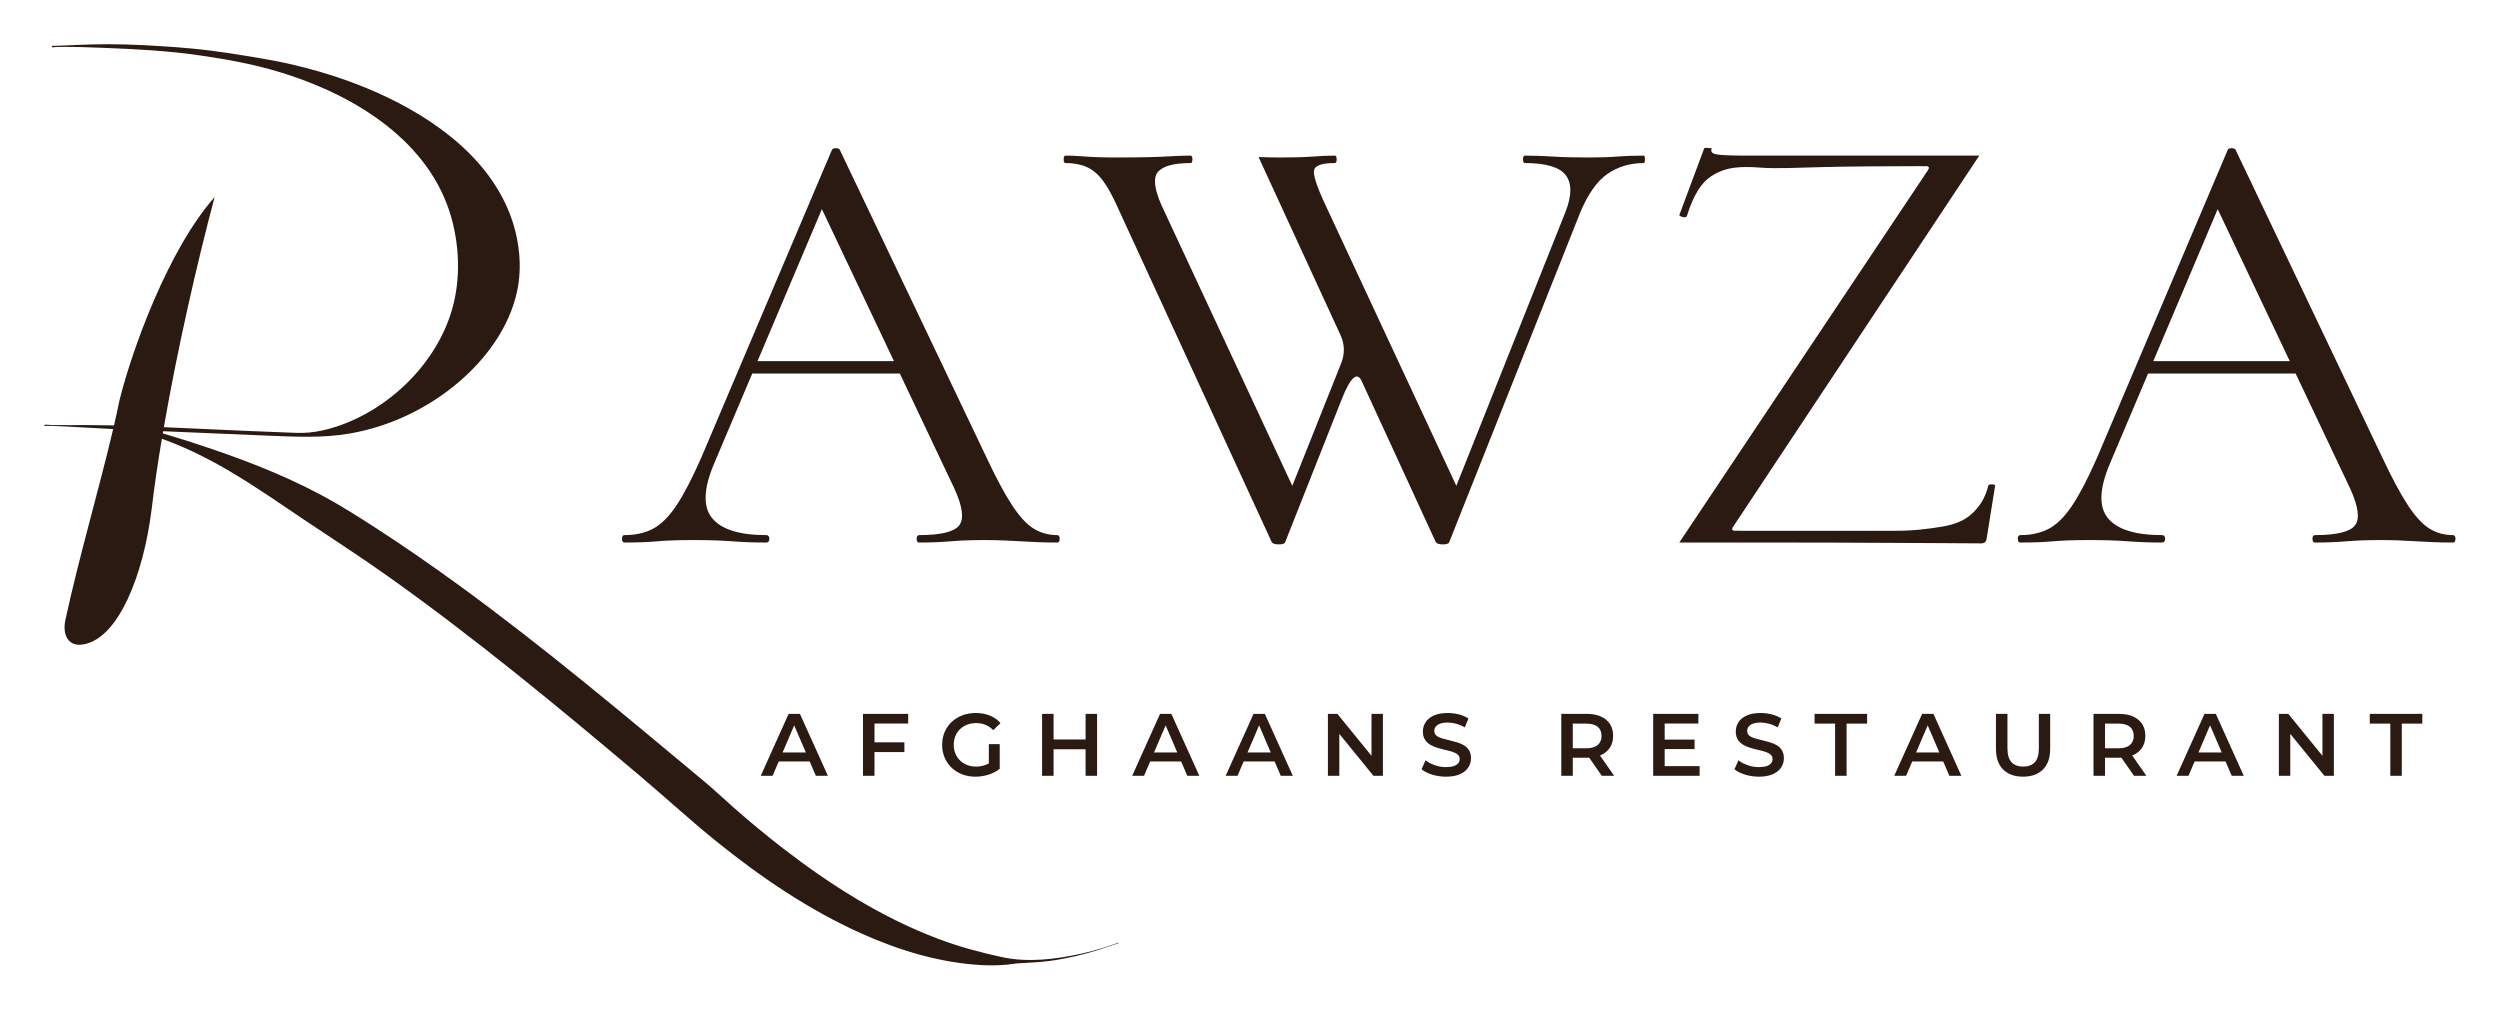
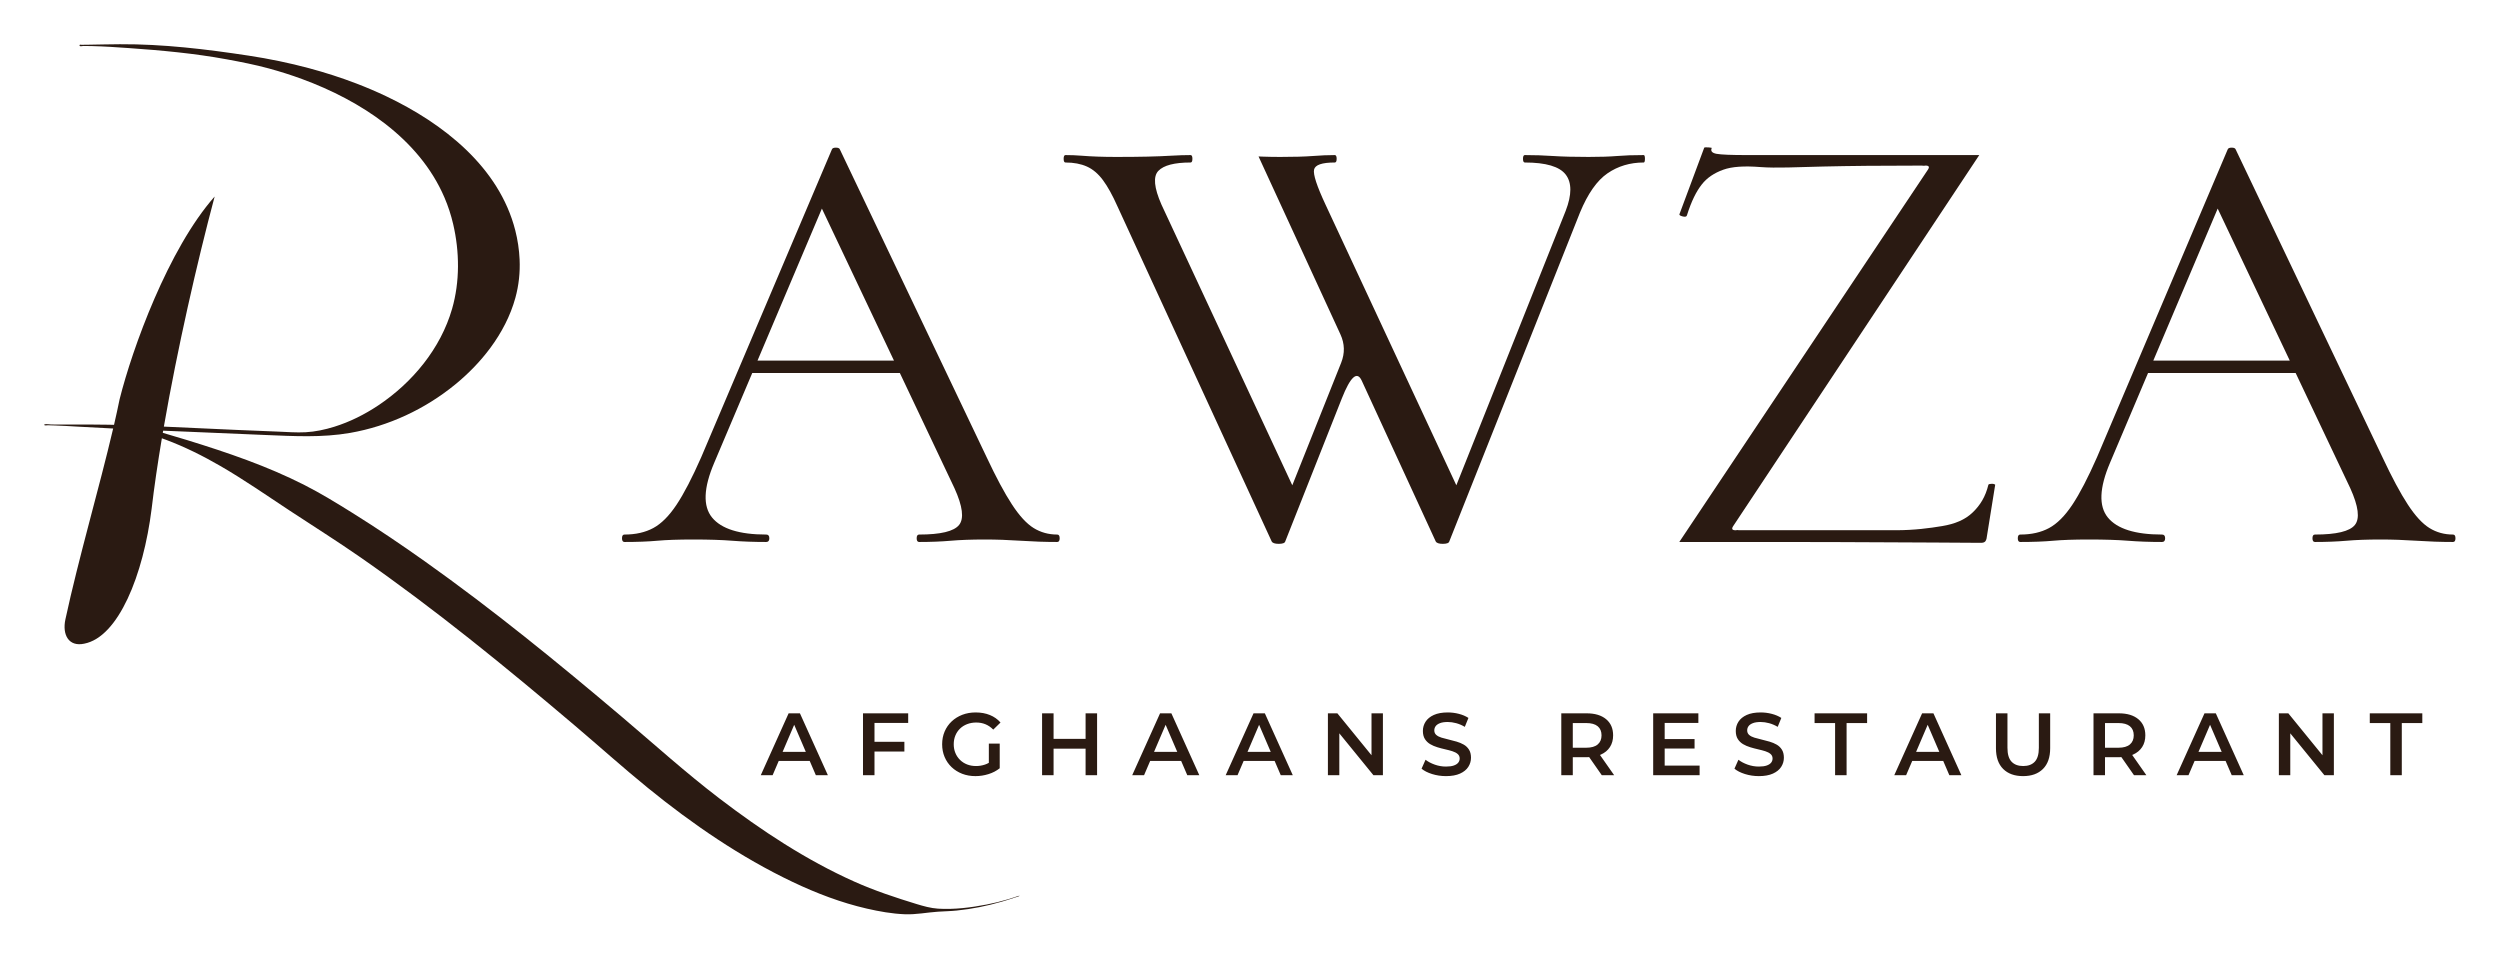
- <svg xmlns="http://www.w3.org/2000/svg" version="1.1" viewBox="0 0 4523 1827" width="1130.75px" height="456.75px">
+ <svg xmlns="http://www.w3.org/2000/svg" version="1.1" viewBox="0 0 4523 1735" width="1130.75px" height="433.75px">
  <g id="WORDMARK">
-     <path id="LETTER_R" fill="#2A1A12" fill-rule="nonzero" d="M100.82,85.02c-2.16,0.05 -4.63,1.3 -6.47,0.18c-0.6,-0.36 -0.63,-1.7 -0.06,-2.1c0.89,-0.62 2.16,-0.07 3.24,-0.11c4.31,-0.15 8.63,-0.31 12.94,-0.49c19.43,-0.78 38.86,-1.69 58.3,-2.19c39.99,-1.03 80.04,0.54 119.95,3.01c41.03,2.54 82.17,6.09 122.8,12.47c39.81,6.25 79.54,12.13 118.8,21.37c29.92,7.04 59.52,15.48 88.57,25.52c20.97,7.24 41.67,15.31 61.96,24.29c106.6,47.18 214.9,124.96 249.01,242.12c4.72,16.21 7.87,32.86 9.39,49.67c2.05,22.61 1.12,45.35 -3.57,67.59c-6.97,33.08 -21.4,64.27 -40.21,92.25c-17.74,26.37 -39.38,50.04 -63.4,70.82c-56.5,48.89 -126.56,82.49 -200.26,95.07c-49.89,8.51 -100.28,5.56 -150.57,3.55c-60.37,-2.42 -120.73,-5.12 -181.1,-7.65c-1.66,-0.07 -3.32,-0.14 -4.98,-0.21c-0.22,1.31 -0.45,2.62 -0.67,3.92c17.36,5.15 34.67,10.46 51.91,16.03c80.13,25.92 159.9,55.54 234.33,95.24c34.6,18.45 67.79,39.57 100.7,60.85c51.19,33.11 101.25,67.94 150.52,103.83c152.88,111.38 297.47,233.21 442.71,354.21c18.28,15.23 35.53,31.72 53.4,47.42c28.58,25.1 57.86,49.41 87.95,72.67c85.98,66.46 179.38,125.76 281.43,164.23c37.77,14.24 76.59,24.71 116.03,33.18c46.21,9.93 96.13,3.86 141.95,-6.21c15.58,-3.42 30.97,-7.65 46.15,-12.54c5.43,-1.75 10.82,-3.58 16.2,-5.48c1.07,-0.38 2.15,-0.76 3.22,-1.15c1.09,-0.39 4.43,-1.11 3.44,-0.51c-2.66,1.64 -6.71,2.44 -9.66,3.49c-8.6,3.05 -17.25,5.98 -25.95,8.73c-29.45,9.3 -59.57,16.41 -90.2,20.46c-18.26,2.41 -36.47,3.19 -54.84,4.17c-6.95,0.37 -13.85,1.81 -20.78,2.45c-15.15,1.39 -30.36,1.75 -45.56,0.97c-76.26,-3.92 -150.69,-26.5 -219.99,-57.72c-94.67,-42.65 -181.46,-101.67 -262.03,-166.75c-47.03,-37.99 -91.56,-79.03 -137.76,-118.04c-149.03,-125.85 -299.71,-250.39 -458.94,-363.24c-47.9,-33.95 -97.2,-65.66 -145.95,-98.33c-45.08,-30.21 -89.55,-61.41 -136.32,-88.99c-36.13,-21.31 -73.65,-40.42 -112.93,-55.26c-3.55,-1.34 -7.12,-2.64 -10.7,-3.9c-7.51,44.76 -13.83,87.84 -18.51,127.63c-15,120 -60,232 -122,244c-28,6 -40,-16 -34,-44c23.98,-111.32 61.15,-237.31 86.41,-345.31c-21,-1 -41.99,-2.09 -62.99,-3.35c-14,-0.84 -28.01,-1.61 -42.03,-2.12c-4.31,-0.16 -8.63,-0.29 -12.94,-0.39c-2.16,-0.05 -4.51,0.76 -6.47,-0.13c-0.42,-0.19 -0.4,-1.22 0.03,-1.4c2.99,-1.24 9.65,0.13 12.95,0.16c9.71,0.09 19.43,0.11 29.14,0.1c26.99,-0.01 53.98,-0.2 80.97,0.49c0.96,0.02 1.91,0.05 2.87,0.08c3.65,-15.82 7.03,-31.23 10.07,-46.14c23,-92 88,-272 172,-367c-32.1,120.36 -67.39,275.31 -91.89,416.33c49.85,2.11 99.7,4.62 149.53,6.7c22.63,0.94 45.27,1.86 67.9,2.72c14.97,0.56 30.03,1.66 44.98,0.29c16.92,-1.55 33.63,-5.44 49.76,-10.73c96.09,-31.56 181.25,-114.41 209.36,-212.34c15.48,-53.93 13.55,-114.04 -1.94,-167.75c-38.94,-134.97 -170.75,-216.61 -297.24,-257.29c-21.38,-6.88 -43.07,-12.76 -64.97,-17.73c-29.26,-6.64 -59.15,-11.56 -88.82,-15.99c-59.75,-8.92 -119.81,-11.95 -180.1,-14.27c-22.62,-0.87 -45.25,-1.7 -67.9,-1.66c-5.39,0.01 -10.79,0.07 -16.18,0.2z" />
-     <path id="LETTER_A_1" fill="#2A1A12" fill-rule="nonzero" d="M1627.99,675.8h-267l-68.79,162.4c-19.41,45.55 -20.72,78.59 -3.92,99.12c16.8,20.53 49.47,30.8 98,30.8c3.73,0 5.6,2.24 5.6,6.72c0,4.48 -1.87,6.72 -5.6,6.72c-22.4,0 -42.93,-0.75 -61.6,-2.24c-18.67,-1.49 -42.19,-2.24 -70.56,-2.24c-26.88,0 -48.53,0.75 -64.96,2.24c-16.43,1.49 -36.21,2.24 -59.36,2.24c-2.99,0 -4.48,-2.24 -4.48,-6.72c0,-4.48 1.49,-6.72 4.48,-6.72c20.16,0 37.52,-3.92 52.08,-11.76c14.56,-7.84 28.56,-21.84 42,-42c13.44,-20.16 28.37,-48.91 44.8,-86.24l236.32,-556.64c0.75,-2.24 3.17,-3.36 7.28,-3.36c4.11,0 6.53,1.12 7.28,3.36l265.44,556.64c17.17,36.59 32.48,65.15 45.92,85.68c13.44,20.53 26.51,34.72 39.2,42.56c12.69,7.84 26.88,11.76 42.56,11.76c2.99,0 4.48,2.24 4.48,6.72c0,4.48 -1.49,6.72 -4.48,6.72c-21.65,0 -43.68,-0.75 -66.08,-2.24c-22.4,-1.49 -44.05,-2.24 -64.96,-2.24c-23.89,0 -44.43,0.75 -61.6,2.24c-17.17,1.49 -36.21,2.24 -57.12,2.24c-2.99,0 -4.48,-2.24 -4.48,-6.72c0,-4.48 1.49,-6.72 4.48,-6.72c38.83,0 62.91,-5.79 72.24,-17.36c9.33,-11.57 6.53,-33.79 -8.4,-66.64zM1370.48,653.4h246.89l-130.4,-275.02z" />
-     <path id="LETTER_W" fill="#2A1A12" fill-rule="nonzero" d="M2427.58,721.99l-102.27,258.45c-0.75,2.99 -4.67,4.48 -11.76,4.48c-7.09,0 -11.39,-1.49 -12.88,-4.48l-278.88,-605.92c-8.96,-20.16 -17.73,-36.03 -26.32,-47.6c-8.59,-11.57 -18.29,-19.79 -29.12,-24.64c-10.83,-4.85 -23.71,-7.28 -38.64,-7.28c-2.24,0 -3.36,-2.24 -3.36,-6.72c0,-4.48 1.12,-6.72 3.36,-6.72c9.71,0 19.23,0.37 28.56,1.12c9.33,0.75 19.23,1.31 29.68,1.68c10.45,0.37 21.65,0.56 33.6,0.56c21.65,0 40.51,-0.19 56.56,-0.56c16.05,-0.37 30.43,-0.93 43.12,-1.68c12.69,-0.75 24.27,-1.12 34.72,-1.12c2.24,0 3.36,2.24 3.36,6.72c0,4.48 -1.12,6.72 -3.36,6.72c-29.12,0 -48.53,5.04 -58.24,15.12c-9.71,10.08 -7.84,30.43 5.6,61.04l236.71,507.84l88.4,-221.67c6.91,-17.34 6.47,-34.49 -1.34,-51.44l-106.49,-231.36c-1.14,-2.55 -2.29,-5.04 -3.43,-7.46l-38.21,-83.02c2.47,0.12 4.96,0.22 7.48,0.31c10.08,0.37 20.72,0.56 31.92,0.56c24.64,0 44.24,-0.56 58.8,-1.68c14.56,-1.12 27.81,-1.68 39.76,-1.68c2.24,0 3.36,2.24 3.36,6.72c0,4.48 -1.12,6.72 -3.36,6.72c-23.15,0 -35.65,4.29 -37.52,12.88c-1.87,8.59 5.04,29.68 20.72,63.28l236.69,507.81l197.87,-496.61c11.2,-29.12 11.2,-50.96 0,-65.52c-11.2,-14.56 -35.84,-21.84 -73.92,-21.84c-2.24,0 -3.36,-2.24 -3.36,-6.72c0,-4.48 1.12,-6.72 3.36,-6.72c17.17,0 34.16,0.56 50.96,1.68c16.8,1.12 38.27,1.68 64.4,1.68c20.91,0 38.08,-0.56 51.52,-1.68c13.44,-1.12 29.49,-1.68 48.16,-1.68c1.49,0 2.24,2.24 2.24,6.72c0,4.48 -0.75,6.72 -2.24,6.72c-24.64,0 -46.48,6.53 -65.52,19.6c-19.04,13.07 -35.65,36.77 -49.84,71.12l-236.32,594.72c-0.75,2.99 -4.67,4.48 -11.76,4.48c-7.09,0 -11.39,-1.49 -12.88,-4.48l-133.8,-290.71c-8.36,-18.17 -20.39,-7.42 -36.09,32.26z" />
-     <path id="LETTER_Z" fill="#2A1A12" fill-rule="nonzero" d="M3481.6,301.04c-1.5,-0.3 -3.6,-0.44 -6.29,-0.44c-70.93,0 -129.92,0.56 -176.96,1.68c-47.04,1.12 -84.93,3.19 -113.68,0.95c-28.75,-2.24 -51.15,-0.95 -67.2,4.91c-16.05,5.86 -28.93,14.24 -38.64,26.6c-9.71,12.36 -18.67,29.85 -26.88,56c-0.75,2.38 -3.36,2.99 -7.84,1.79c-3.84,-1.03 -5.76,-2.19 -5.76,-3.49c0,-0.22 0.05,-0.44 0.16,-0.66l44.8,-120.25c0.75,-0.6 3.36,-0.75 7.84,-0.45c4.48,0.3 6.35,0.75 5.6,1.34c-2.24,5.38 0.75,8.81 8.96,10.3c8.21,1.49 26.51,2.24 54.88,2.24c44.8,0 99.68,0 164.64,0c47.63,0 104.09,0 169.38,0h86.28l-445.21,671.26c-3.32,5 -1.97,7.5 4.03,7.5h2l0.32,-0.48c1.5,0.29 3.58,0.44 6.25,0.44c61.23,0 116.11,0 164.64,0c48.53,0 87.73,0 117.6,0c32.85,0 60.67,-3.74 83.44,-7.54c22.77,-3.8 41.07,-11.29 54.88,-24.49c13.81,-13.2 23.33,-28.62 28.56,-50.32c0.75,-1.08 2.99,-1.68 6.72,-1.68c3.73,0 5.6,1.68 5.6,1.68l-15.68,97.54c0,0 -0.75,3.17 -2.24,4.95c-1.49,1.78 -4.11,2.67 -7.84,2.67c-55.25,-0.51 -113.68,-0.59 -175.28,-0.96c-61.6,-0.37 -123.2,-0.56 -184.8,-0.56c-32.88,0 -64.97,0 -96.26,0h-89.26v-0.29l449.58,-673.23c3.33,-4.99 2,-7.48 -4,-7.48h-2.01z" />
-     <path id="LETTER_A_2" fill="#2A1A12" fill-rule="nonzero" d="M4153.27,675.8h-267l-68.79,162.4c-19.41,45.55 -20.72,78.59 -3.92,99.12c16.8,20.53 49.47,30.8 98,30.8c3.73,0 5.6,2.24 5.6,6.72c0,4.48 -1.87,6.72 -5.6,6.72c-22.4,0 -42.93,-0.75 -61.6,-2.24c-18.67,-1.49 -42.19,-2.24 -70.56,-2.24c-26.88,0 -48.53,0.75 -64.96,2.24c-16.43,1.49 -36.21,2.24 -59.36,2.24c-2.99,0 -4.48,-2.24 -4.48,-6.72c0,-4.48 1.49,-6.72 4.48,-6.72c20.16,0 37.52,-3.92 52.08,-11.76c14.56,-7.84 28.56,-21.84 42,-42c13.44,-20.16 28.37,-48.91 44.8,-86.24l236.32,-556.64c0.75,-2.24 3.17,-3.36 7.28,-3.36c4.11,0 6.53,1.12 7.28,3.36l265.44,556.64c17.17,36.59 32.48,65.15 45.92,85.68c13.44,20.53 26.51,34.72 39.2,42.56c12.69,7.84 26.88,11.76 42.56,11.76c2.99,0 4.48,2.24 4.48,6.72c0,4.48 -1.49,6.72 -4.48,6.72c-21.65,0 -43.68,-0.75 -66.08,-2.24c-22.4,-1.49 -44.05,-2.24 -64.96,-2.24c-23.89,0 -44.43,0.75 -61.6,2.24c-17.17,1.49 -36.21,2.24 -57.12,2.24c-2.99,0 -4.48,-2.24 -4.48,-6.72c0,-4.48 1.49,-6.72 4.48,-6.72c38.83,0 62.91,-5.79 72.24,-17.36c9.33,-11.57 6.53,-33.79 -8.4,-66.64zM3895.76,653.4h246.89l-130.4,-275.02z" />
+     <path id="LETTER_R" fill="#2A1A12" fill-rule="nonzero" d="M150.63,83.16c-2.1,0 -4.55,1.17 -6.3,0.02c-0.58,-0.39 -0.58,-1.71 0,-2.1c0.87,-0.59 2.1,-0.02 3.15,-0.03c4.21,-0.04 8.41,-0.1 12.62,-0.16c18.95,-0.29 37.89,-0.78 56.84,-0.88c78.2,-0.42 155.82,8.92 232.98,20.66c36.78,5.6 73.29,13.09 109.23,22.74c29.02,7.79 57.67,16.97 85.72,27.72c18.25,6.99 36.24,14.65 53.88,23.05c102.49,48.75 204.21,127.56 233.49,242.6c4.38,17.2 7,34.86 7.82,52.59c1.08,23.5 -1.42,46.89 -7.67,69.58c-9,32.67 -25.04,63.11 -45.12,90.3c-18.27,24.73 -39.94,46.91 -63.73,66.36c-54.54,44.61 -120.62,75.44 -190.08,87.59c-50.7,8.87 -101.94,5.85 -153.07,3.8c-60.92,-2.44 -121.82,-5.17 -182.74,-7.72c-0.82,-0.03 -1.64,-0.07 -2.47,-0.1c-0.22,1.3 -0.45,2.6 -0.67,3.89c14.78,4.31 29.53,8.68 44.24,13.22c72.28,22.31 144.65,46.88 212.19,81.28c29.56,15.05 57.92,32.44 86.04,49.98c44.73,27.91 88.46,57.38 131.45,87.89c123.32,87.52 240.65,183.23 356,280.91c58.74,49.74 115.82,101.38 177.03,148.11c76.01,58.03 156.78,111.45 244.29,150.58c36.53,16.34 74.25,28.84 112.47,40.53c12.34,3.77 25.86,7.55 38.79,8.38c29.05,1.86 59.68,-1.98 88.15,-7.5c13.04,-2.52 25.95,-5.7 38.67,-9.51c4.9,-1.47 9.76,-3.03 14.6,-4.69c0.97,-0.33 1.93,-0.67 2.9,-1.01c0.98,-0.35 3.99,-0.92 3.11,-0.36c-2.32,1.47 -6.09,2.16 -8.69,3.05c-7.75,2.65 -15.56,5.12 -23.42,7.4c-26.6,7.72 -53.86,13.23 -81.43,16.03c-11.29,1.15 -22.57,1.31 -33.88,2.07c-20.18,1.35 -39.65,5.45 -60.04,4.64c-23.15,-0.92 -46.41,-5.09 -68.95,-10.28c-46.26,-10.65 -90.9,-27.69 -133.72,-48.04c-93.92,-44.63 -181.73,-104.79 -262.26,-170.33c-45.21,-36.8 -88.65,-75.88 -133.11,-113.59c-124.7,-105.75 -251.62,-209.41 -385.88,-302.87c-42.32,-29.46 -85.94,-56.79 -128.97,-85.17c-41.46,-27.35 -82.27,-55.77 -125.28,-80.67c-31.7,-18.35 -64.57,-34.74 -98.89,-47.6c-2.35,-0.88 -4.71,-1.74 -7.08,-2.58c-7.5,44.75 -13.83,87.82 -18.51,127.6c-15,120 -60,232 -122,244c-28,6 -40,-16 -34,-44c23.97,-111.31 61.14,-237.28 86.4,-345.27c-21.52,-1.01 -43.04,-2.13 -64.56,-3.43c-13.64,-0.83 -27.29,-1.59 -40.94,-2.09c-4.2,-0.15 -8.4,-0.28 -12.61,-0.38c-2.1,-0.05 -4.4,0.76 -6.3,-0.13c-0.42,-0.2 -0.4,-1.22 0.03,-1.4c2.87,-1.22 9.44,0.13 12.61,0.15c8.41,0.07 16.82,0.09 25.24,0.09c26.3,-0.02 52.59,-0.27 78.89,0.33c3.07,0.07 6.13,0.14 9.2,0.22c3.65,-15.8 7.03,-31.2 10.06,-46.09c23,-92 88,-272 172,-367c-32.09,120.35 -67.38,275.28 -91.89,416.29c44.61,1.93 89.22,4.2 133.81,6.08c24.15,1.02 48.3,2.02 72.46,2.95c16.66,0.64 33.53,2.07 50.19,1.15c17.57,-0.96 35,-4.69 51.77,-9.91c28.28,-8.81 55.06,-22.25 79.67,-38.66c61.72,-41.16 112.87,-102.81 133.58,-174.79c14.18,-49.3 13.55,-103.42 1.93,-153.18c-3.84,-16.47 -9.1,-32.61 -15.77,-48.16c-45.97,-107.1 -152.08,-175.51 -257.76,-214.37c-19.52,-7.18 -39.37,-13.47 -59.43,-18.95c-25.28,-6.91 -50.8,-11.88 -76.55,-16.62c-58.97,-10.87 -118.12,-16.24 -177.87,-20.43c-22,-1.54 -44.02,-3.04 -66.07,-3.57c-5.25,-0.13 -10.51,-0.2 -15.76,-0.22z" />
+     <path id="LETTER_A_1" fill="#2A1A12" fill-rule="nonzero" d="M1627.99,674.79h-267l-68.79,162.4c-19.41,45.55 -20.72,78.59 -3.92,99.12c16.8,20.53 49.47,30.8 98,30.8c3.73,0 5.6,2.24 5.6,6.72c0,4.48 -1.87,6.72 -5.6,6.72c-22.4,0 -42.93,-0.75 -61.6,-2.24c-18.67,-1.49 -42.19,-2.24 -70.56,-2.24c-26.88,0 -48.53,0.75 -64.96,2.24c-16.43,1.49 -36.21,2.24 -59.36,2.24c-2.99,0 -4.48,-2.24 -4.48,-6.72c0,-4.48 1.49,-6.72 4.48,-6.72c20.16,0 37.52,-3.92 52.08,-11.76c14.56,-7.84 28.56,-21.84 42,-42c13.44,-20.16 28.37,-48.91 44.8,-86.24l236.32,-556.64c0.75,-2.24 3.17,-3.36 7.28,-3.36c4.11,0 6.53,1.12 7.28,3.36l265.44,556.64c17.17,36.59 32.48,65.15 45.92,85.68c13.44,20.53 26.51,34.72 39.2,42.56c12.69,7.84 26.88,11.76 42.56,11.76c2.99,0 4.48,2.24 4.48,6.72c0,4.48 -1.49,6.72 -4.48,6.72c-21.65,0 -43.68,-0.75 -66.08,-2.24c-22.4,-1.49 -44.05,-2.24 -64.96,-2.24c-23.89,0 -44.43,0.75 -61.6,2.24c-17.17,1.49 -36.21,2.24 -57.12,2.24c-2.99,0 -4.48,-2.24 -4.48,-6.72c0,-4.48 1.49,-6.72 4.48,-6.72c38.83,0 62.91,-5.79 72.24,-17.36c9.33,-11.57 6.53,-33.79 -8.4,-66.64zM1370.48,652.39h246.89l-130.4,-275.02z" />
+     <path id="LETTER_W" fill="#2A1A12" fill-rule="nonzero" d="M2427.58,720.99l-102.27,258.45c-0.75,2.99 -4.67,4.48 -11.76,4.48c-7.09,0 -11.39,-1.49 -12.88,-4.48l-278.88,-605.92c-8.96,-20.16 -17.73,-36.03 -26.32,-47.6c-8.59,-11.57 -18.29,-19.79 -29.12,-24.64c-10.83,-4.85 -23.71,-7.28 -38.64,-7.28c-2.24,0 -3.36,-2.24 -3.36,-6.72c0,-4.48 1.12,-6.72 3.36,-6.72c9.71,0 19.23,0.37 28.56,1.12c9.33,0.75 19.23,1.31 29.68,1.68c10.45,0.37 21.65,0.56 33.6,0.56c21.65,0 40.51,-0.19 56.56,-0.56c16.05,-0.37 30.43,-0.93 43.12,-1.68c12.69,-0.75 24.27,-1.12 34.72,-1.12c2.24,0 3.36,2.24 3.36,6.72c0,4.48 -1.12,6.72 -3.36,6.72c-29.12,0 -48.53,5.04 -58.24,15.12c-9.71,10.08 -7.84,30.43 5.6,61.04l236.71,507.84l88.4,-221.67c6.91,-17.34 6.47,-34.49 -1.34,-51.44l-106.49,-231.36c-1.14,-2.55 -2.29,-5.04 -3.43,-7.46l-38.21,-83.02c2.47,0.12 4.96,0.22 7.48,0.31c10.08,0.37 20.72,0.56 31.92,0.56c24.64,0 44.24,-0.56 58.8,-1.68c14.56,-1.12 27.81,-1.68 39.76,-1.68c2.24,0 3.36,2.24 3.36,6.72c0,4.48 -1.12,6.72 -3.36,6.72c-23.15,0 -35.65,4.29 -37.52,12.88c-1.87,8.59 5.04,29.68 20.72,63.28l236.69,507.81l197.87,-496.61c11.2,-29.12 11.2,-50.96 0,-65.52c-11.2,-14.56 -35.84,-21.84 -73.92,-21.84c-2.24,0 -3.36,-2.24 -3.36,-6.72c0,-4.48 1.12,-6.72 3.36,-6.72c17.17,0 34.16,0.56 50.96,1.68c16.8,1.12 38.27,1.68 64.4,1.68c20.91,0 38.08,-0.56 51.52,-1.68c13.44,-1.12 29.49,-1.68 48.16,-1.68c1.49,0 2.24,2.24 2.24,6.72c0,4.48 -0.75,6.72 -2.24,6.72c-24.64,0 -46.48,6.53 -65.52,19.6c-19.04,13.07 -35.65,36.77 -49.84,71.12l-236.32,594.72c-0.75,2.99 -4.67,4.48 -11.76,4.48c-7.09,0 -11.39,-1.49 -12.88,-4.48l-133.8,-290.71c-8.36,-18.17 -20.39,-7.42 -36.09,32.26z" />
+     <path id="LETTER_Z" fill="#2A1A12" fill-rule="nonzero" d="M3481.6,300.04c-1.5,-0.3 -3.6,-0.44 -6.29,-0.44c-70.93,0 -129.92,0.56 -176.96,1.68c-47.04,1.12 -84.93,3.19 -113.68,0.95c-28.75,-2.24 -51.15,-0.95 -67.2,4.91c-16.05,5.86 -28.93,14.24 -38.64,26.6c-9.71,12.36 -18.67,29.85 -26.88,56c-0.75,2.38 -3.36,2.99 -7.84,1.79c-3.84,-1.03 -5.76,-2.19 -5.76,-3.49c0,-0.22 0.05,-0.44 0.16,-0.66l44.8,-120.25c0.75,-0.6 3.36,-0.75 7.84,-0.45c4.48,0.3 6.35,0.75 5.6,1.34c-2.24,5.38 0.75,8.81 8.96,10.3c8.21,1.49 26.51,2.24 54.88,2.24c44.8,0 99.68,0 164.64,0c47.63,0 104.09,0 169.38,0h86.28l-445.21,671.26c-3.32,5 -1.97,7.5 4.03,7.5h2l0.32,-0.48c1.5,0.29 3.58,0.44 6.25,0.44c61.23,0 116.11,0 164.64,0c48.53,0 87.73,0 117.6,0c32.85,0 60.67,-3.74 83.44,-7.54c22.77,-3.8 41.07,-11.29 54.88,-24.49c13.81,-13.2 23.33,-28.62 28.56,-50.32c0.75,-1.08 2.99,-1.68 6.72,-1.68c3.73,0 5.6,1.68 5.6,1.68l-15.68,97.54c0,0 -0.75,3.17 -2.24,4.95c-1.49,1.78 -4.11,2.67 -7.84,2.67c-55.25,-0.51 -113.68,-0.59 -175.28,-0.96c-61.6,-0.37 -123.2,-0.56 -184.8,-0.56c-32.88,0 -64.97,0 -96.26,0h-89.26v-0.29l449.58,-673.23c3.33,-4.99 2,-7.48 -4,-7.48h-2.01z" />
+     <path id="LETTER_A_2" fill="#2A1A12" fill-rule="nonzero" d="M4153.27,674.79h-267l-68.79,162.4c-19.41,45.55 -20.72,78.59 -3.92,99.12c16.8,20.53 49.47,30.8 98,30.8c3.73,0 5.6,2.24 5.6,6.72c0,4.48 -1.87,6.72 -5.6,6.72c-22.4,0 -42.93,-0.75 -61.6,-2.24c-18.67,-1.49 -42.19,-2.24 -70.56,-2.24c-26.88,0 -48.53,0.75 -64.96,2.24c-16.43,1.49 -36.21,2.24 -59.36,2.24c-2.99,0 -4.48,-2.24 -4.48,-6.72c0,-4.48 1.49,-6.72 4.48,-6.72c20.16,0 37.52,-3.92 52.08,-11.76c14.56,-7.84 28.56,-21.84 42,-42c13.44,-20.16 28.37,-48.91 44.8,-86.24l236.32,-556.64c0.75,-2.24 3.17,-3.36 7.28,-3.36c4.11,0 6.53,1.12 7.28,3.36l265.44,556.64c17.17,36.59 32.48,65.15 45.92,85.68c13.44,20.53 26.51,34.72 39.2,42.56c12.69,7.84 26.88,11.76 42.56,11.76c2.99,0 4.48,2.24 4.48,6.72c0,4.48 -1.49,6.72 -4.48,6.72c-21.65,0 -43.68,-0.75 -66.08,-2.24c-22.4,-1.49 -44.05,-2.24 -64.96,-2.24c-23.89,0 -44.43,0.75 -61.6,2.24c-17.17,1.49 -36.21,2.24 -57.12,2.24c-2.99,0 -4.48,-2.24 -4.48,-6.72c0,-4.48 1.49,-6.72 4.48,-6.72c38.83,0 62.91,-5.79 72.24,-17.36c9.33,-11.57 6.53,-33.79 -8.4,-66.64zM3895.76,652.39h246.89l-130.4,-275.02z" />
  </g>
  <g id="DESCRIPTOR">
-     <path id="DESCRIPTOR" fill="#2A1A12" fill-rule="nonzero" d="M1397.81,1403.56h-21.44l50.4,-112h20.48l50.56,112h-21.76l-11.13,-25.92h-56.02zM1457.91,1361.32l-21.05,-49.02l-20.97,49.02zM1582.13,1403.56h-20.8v-112h81.76v17.44h-60.96v34.08h54.08v17.6l-54.08,0zM1764.85,1405.16c-8.75,0 -16.77,-1.41 -24.08,-4.24c-7.31,-2.83 -13.68,-6.83 -19.12,-12c-5.44,-5.17 -9.65,-11.28 -12.64,-18.32c-2.99,-7.04 -4.48,-14.72 -4.48,-23.04c0,-8.32 1.49,-16 4.48,-23.04c2.99,-7.04 7.23,-13.15 12.72,-18.32c5.49,-5.17 11.92,-9.17 19.28,-12c7.36,-2.83 15.41,-4.24 24.16,-4.24c9.49,0 18.05,1.55 25.68,4.64c7.63,3.09 14.05,7.63 19.28,13.6l-13.12,12.8c-4.37,-4.37 -9.09,-7.6 -14.16,-9.68c-5.07,-2.08 -10.64,-3.12 -16.72,-3.12c-5.87,0 -11.31,0.96 -16.32,2.88c-5.01,1.92 -9.33,4.64 -12.96,8.16c-3.63,3.52 -6.43,7.68 -8.4,12.48c-1.97,4.8 -2.96,10.08 -2.96,15.84c0,5.65 0.99,10.88 2.96,15.68c1.97,4.8 4.77,8.99 8.4,12.56c3.63,3.57 7.89,6.32 12.8,8.24c4.91,1.92 10.35,2.88 16.32,2.88c5.55,0 10.91,-0.88 16.08,-2.64c2.37,-0.81 4.69,-1.86 6.96,-3.18v-34.82h19.68v44.64c-5.87,4.69 -12.67,8.24 -20.4,10.64c-7.73,2.4 -15.55,3.6 -23.44,3.6zM1984.85,1403.56h-20.8v-48h-57.92v48h-20.8v-112h20.8v46.24h57.92v-46.24h20.8zM2069.81,1403.56h-21.44l50.4,-112h20.48l50.56,112h-21.76l-11.13,-25.92h-56.02zM2129.91,1361.32l-21.05,-49.02l-20.97,49.02zM2238.93,1403.56h-21.44l50.4,-112h20.48l50.56,112h-21.76l-11.13,-25.92l-56.02,0zM2299.03,1361.32l-21.05,-49.02l-20.97,49.02zM2423.09,1403.56h-20.64v-112h17.12l61.76,75.83v-75.83h20.64v112h-17.12l-61.76,-75.83zM2616.05,1405.16c-8.75,0 -17.12,-1.25 -25.12,-3.76c-8,-2.51 -14.35,-5.73 -19.04,-9.68l7.2,-16.16c4.48,3.52 10.03,6.45 16.64,8.8c6.61,2.35 13.39,3.52 20.32,3.52c5.87,0 10.61,-0.64 14.24,-1.92c3.63,-1.28 6.29,-3.01 8,-5.2c1.71,-2.19 2.56,-4.67 2.56,-7.44c0,-3.41 -1.23,-6.16 -3.68,-8.24c-2.45,-2.08 -5.63,-3.73 -9.52,-4.96c-3.89,-1.23 -8.21,-2.37 -12.96,-3.44c-4.75,-1.07 -9.49,-2.32 -14.24,-3.76c-4.75,-1.44 -9.07,-3.31 -12.96,-5.6c-3.89,-2.29 -7.07,-5.36 -9.52,-9.2c-2.45,-3.84 -3.68,-8.75 -3.68,-14.72c0,-6.08 1.63,-11.65 4.88,-16.72c3.25,-5.07 8.21,-9.12 14.88,-12.16c6.67,-3.04 15.12,-4.56 25.36,-4.56c6.72,0 13.39,0.85 20,2.56c6.61,1.71 12.37,4.16 17.28,7.36l-6.56,16.16c-5.01,-2.99 -10.19,-5.2 -15.52,-6.64c-5.33,-1.44 -10.45,-2.16 -15.36,-2.16c-5.76,0 -10.43,0.69 -14,2.08c-3.57,1.39 -6.19,3.2 -7.84,5.44c-1.65,2.24 -2.48,4.8 -2.48,7.68c0,3.41 1.2,6.16 3.6,8.24c2.4,2.08 5.55,3.71 9.44,4.88c3.89,1.17 8.24,2.32 13.04,3.44c4.8,1.12 9.57,2.37 14.32,3.76c4.75,1.39 9.07,3.2 12.96,5.44c3.89,2.24 7.04,5.28 9.44,9.12c2.4,3.84 3.6,8.69 3.6,14.56c0,5.97 -1.63,11.49 -4.88,16.56c-3.25,5.07 -8.24,9.12 -14.96,12.16c-6.72,3.04 -15.2,4.56 -25.44,4.56zM2845.49,1403.56h-20.8v-112h45.92c14.93,0 26.64,3.52 35.12,10.56c8.48,7.04 12.72,16.8 12.72,29.28c0,8.21 -1.92,15.28 -5.76,21.2c-3.84,5.92 -9.31,10.45 -16.4,13.6c-0.53,0.24 -1.07,0.46 -1.62,0.68l25.7,36.68h-22.4l-22.82,-32.75c-1.43,0.07 -2.89,0.11 -4.38,0.11h-25.28zM2845.49,1309.16v44.64h24.32c9.17,0 16.08,-1.97 20.72,-5.92c4.64,-3.95 6.96,-9.44 6.96,-16.48c0,-7.15 -2.32,-12.64 -6.96,-16.48c-4.64,-3.84 -11.55,-5.76 -20.72,-5.76zM3074.93,1403.56h-84v-112h81.76v17.44h-60.96v29.12h54.08v17.12h-54.08v30.88h63.2zM3182.13,1405.16c-8.75,0 -17.12,-1.25 -25.12,-3.76c-8,-2.51 -14.35,-5.73 -19.04,-9.68l7.2,-16.16c4.48,3.52 10.03,6.45 16.64,8.8c6.61,2.35 13.39,3.52 20.32,3.52c5.87,0 10.61,-0.64 14.24,-1.92c3.63,-1.28 6.29,-3.01 8,-5.2c1.71,-2.19 2.56,-4.67 2.56,-7.44c0,-3.41 -1.23,-6.16 -3.68,-8.24c-2.45,-2.08 -5.63,-3.73 -9.52,-4.96c-3.89,-1.23 -8.21,-2.37 -12.96,-3.44c-4.75,-1.07 -9.49,-2.32 -14.24,-3.76c-4.75,-1.44 -9.07,-3.31 -12.96,-5.6c-3.89,-2.29 -7.07,-5.36 -9.52,-9.2c-2.45,-3.84 -3.68,-8.75 -3.68,-14.72c0,-6.08 1.63,-11.65 4.88,-16.72c3.25,-5.07 8.21,-9.12 14.88,-12.16c6.67,-3.04 15.12,-4.56 25.36,-4.56c6.72,0 13.39,0.85 20,2.56c6.61,1.71 12.37,4.16 17.28,7.36l-6.56,16.16c-5.01,-2.99 -10.19,-5.2 -15.52,-6.64c-5.33,-1.44 -10.45,-2.16 -15.36,-2.16c-5.76,0 -10.43,0.69 -14,2.08c-3.57,1.39 -6.19,3.2 -7.84,5.44c-1.65,2.24 -2.48,4.8 -2.48,7.68c0,3.41 1.2,6.16 3.6,8.24c2.4,2.08 5.55,3.71 9.44,4.88c3.89,1.17 8.24,2.32 13.04,3.44c4.8,1.12 9.57,2.37 14.32,3.76c4.75,1.39 9.07,3.2 12.96,5.44c3.89,2.24 7.04,5.28 9.44,9.12c2.4,3.84 3.6,8.69 3.6,14.56c0,5.97 -1.63,11.49 -4.88,16.56c-3.25,5.07 -8.24,9.12 -14.96,12.16c-6.72,3.04 -15.2,4.56 -25.44,4.56zM3340.85,1403.56h-20.8v-94.4h-37.12v-17.6h95.04v17.6h-37.12zM3448.53,1403.56h-21.44l50.4,-112h20.48l50.56,112h-21.76l-11.13,-25.92l-56.02,0zM3508.63,1361.32l-21.05,-49.02l-20.97,49.02zM3660.21,1405.16c-15.36,0 -27.39,-4.32 -36.08,-12.96c-8.69,-8.64 -13.04,-21.12 -13.04,-37.44v-63.2h20.8v62.4c0,11.52 2.48,19.89 7.44,25.12c4.96,5.23 11.97,7.84 21.04,7.84c9.07,0 16.05,-2.61 20.96,-7.84c4.91,-5.23 7.36,-13.6 7.36,-25.12v-62.4h20.48v63.2c0,16.32 -4.35,28.8 -13.04,37.44c-8.69,8.64 -20.67,12.96 -35.92,12.96zM3808.37,1403.56h-20.8v-112h45.92c14.93,0 26.64,3.52 35.12,10.56c8.48,7.04 12.72,16.8 12.72,29.28c0,8.21 -1.92,15.28 -5.76,21.2c-3.84,5.92 -9.31,10.45 -16.4,13.6c-0.53,0.24 -1.07,0.46 -1.62,0.68l25.7,36.68h-22.4l-22.82,-32.75c-1.43,0.07 -2.89,0.11 -4.38,0.11h-25.28zM3808.37,1309.16v44.64h24.32c9.17,0 16.08,-1.97 20.72,-5.92c4.64,-3.95 6.96,-9.44 6.96,-16.48c0,-7.15 -2.32,-12.64 -6.96,-16.48c-4.64,-3.84 -11.55,-5.76 -20.72,-5.76zM3959.41,1403.56h-21.44l50.4,-112h20.48l50.56,112h-21.76l-11.13,-25.92l-56.02,0zM4019.51,1361.32l-21.05,-49.02l-20.97,49.02zM4143.57,1403.56h-20.64v-112h17.12l61.76,75.83v-75.83h20.64v112h-17.12l-61.76,-75.83zM4345.33,1403.56h-20.8v-94.4h-37.12v-17.6h95.04v17.6h-37.12z" />
+     <path id="DESCRIPTOR" fill="#2A1A12" fill-rule="nonzero" d="M1397.81,1402.55h-21.44l50.4,-112h20.48l50.56,112h-21.76l-11.13,-25.92h-56.02zM1457.9,1360.31l-21.05,-49.02l-20.97,49.02zM1582.13,1402.55h-20.8v-112h81.76v17.44h-60.96v34.08h54.08v17.6l-54.08,0zM1764.85,1404.15c-8.75,0 -16.77,-1.41 -24.08,-4.24c-7.31,-2.83 -13.68,-6.83 -19.12,-12c-5.44,-5.17 -9.65,-11.28 -12.64,-18.32c-2.99,-7.04 -4.48,-14.72 -4.48,-23.04c0,-8.32 1.49,-16 4.48,-23.04c2.99,-7.04 7.23,-13.15 12.72,-18.32c5.49,-5.17 11.92,-9.17 19.28,-12c7.36,-2.83 15.41,-4.24 24.16,-4.24c9.49,0 18.05,1.55 25.68,4.64c7.63,3.09 14.05,7.63 19.28,13.6l-13.12,12.8c-4.37,-4.37 -9.09,-7.6 -14.16,-9.68c-5.07,-2.08 -10.64,-3.12 -16.72,-3.12c-5.87,0 -11.31,0.96 -16.32,2.88c-5.01,1.92 -9.33,4.64 -12.96,8.16c-3.63,3.52 -6.43,7.68 -8.4,12.48c-1.97,4.8 -2.96,10.08 -2.96,15.84c0,5.65 0.99,10.88 2.96,15.68c1.97,4.8 4.77,8.99 8.4,12.56c3.63,3.57 7.89,6.32 12.8,8.24c4.91,1.92 10.35,2.88 16.32,2.88c5.55,0 10.91,-0.88 16.08,-2.64c2.37,-0.81 4.69,-1.86 6.96,-3.18v-34.82h19.68v44.64c-5.87,4.69 -12.67,8.24 -20.4,10.64c-7.73,2.4 -15.55,3.6 -23.44,3.6zM1984.85,1402.55h-20.8v-48h-57.92v48h-20.8v-112h20.8v46.24h57.92v-46.24h20.8zM2069.81,1402.55h-21.44l50.4,-112h20.48l50.56,112h-21.76l-11.13,-25.92h-56.02zM2129.9,1360.31l-21.05,-49.02l-20.97,49.02zM2238.93,1402.55h-21.44l50.4,-112h20.48l50.56,112h-21.76l-11.13,-25.92l-56.02,0zM2299.02,1360.31l-21.05,-49.02l-20.97,49.02zM2423.09,1402.55h-20.64v-112h17.12l61.76,75.83v-75.83h20.64v112h-17.12l-61.76,-75.83zM2616.05,1404.15c-8.75,0 -17.12,-1.25 -25.12,-3.76c-8,-2.51 -14.35,-5.73 -19.04,-9.68l7.2,-16.16c4.48,3.52 10.03,6.45 16.64,8.8c6.61,2.35 13.39,3.52 20.32,3.52c5.87,0 10.61,-0.64 14.24,-1.92c3.63,-1.28 6.29,-3.01 8,-5.2c1.71,-2.19 2.56,-4.67 2.56,-7.44c0,-3.41 -1.23,-6.16 -3.68,-8.24c-2.45,-2.08 -5.63,-3.73 -9.52,-4.96c-3.89,-1.23 -8.21,-2.37 -12.96,-3.44c-4.75,-1.07 -9.49,-2.32 -14.24,-3.76c-4.75,-1.44 -9.07,-3.31 -12.96,-5.6c-3.89,-2.29 -7.07,-5.36 -9.52,-9.2c-2.45,-3.84 -3.68,-8.75 -3.68,-14.72c0,-6.08 1.63,-11.65 4.88,-16.72c3.25,-5.07 8.21,-9.12 14.88,-12.16c6.67,-3.04 15.12,-4.56 25.36,-4.56c6.72,0 13.39,0.85 20,2.56c6.61,1.71 12.37,4.16 17.28,7.36l-6.56,16.16c-5.01,-2.99 -10.19,-5.2 -15.52,-6.64c-5.33,-1.44 -10.45,-2.16 -15.36,-2.16c-5.76,0 -10.43,0.69 -14,2.08c-3.57,1.39 -6.19,3.2 -7.84,5.44c-1.65,2.24 -2.48,4.8 -2.48,7.68c0,3.41 1.2,6.16 3.6,8.24c2.4,2.08 5.55,3.71 9.44,4.88c3.89,1.17 8.24,2.32 13.04,3.44c4.8,1.12 9.57,2.37 14.32,3.76c4.75,1.39 9.07,3.2 12.96,5.44c3.89,2.24 7.04,5.28 9.44,9.12c2.4,3.84 3.6,8.69 3.6,14.56c0,5.97 -1.63,11.49 -4.88,16.56c-3.25,5.07 -8.24,9.12 -14.96,12.16c-6.72,3.04 -15.2,4.56 -25.44,4.56zM2845.49,1402.55h-20.8v-112h45.92c14.93,0 26.64,3.52 35.12,10.56c8.48,7.04 12.72,16.8 12.72,29.28c0,8.21 -1.92,15.28 -5.76,21.2c-3.84,5.92 -9.31,10.45 -16.4,13.6c-0.53,0.24 -1.07,0.46 -1.62,0.68l25.7,36.68h-22.4l-22.82,-32.75c-1.43,0.07 -2.89,0.11 -4.38,0.11h-25.28zM2845.49,1308.15v44.64h24.32c9.17,0 16.08,-1.97 20.72,-5.92c4.64,-3.95 6.96,-9.44 6.96,-16.48c0,-7.15 -2.32,-12.64 -6.96,-16.48c-4.64,-3.84 -11.55,-5.76 -20.72,-5.76zM3074.93,1402.55h-84v-112h81.76v17.44h-60.96v29.12h54.08v17.12h-54.08v30.88h63.2zM3182.13,1404.15c-8.75,0 -17.12,-1.25 -25.12,-3.76c-8,-2.51 -14.35,-5.73 -19.04,-9.68l7.2,-16.16c4.48,3.52 10.03,6.45 16.64,8.8c6.61,2.35 13.39,3.52 20.32,3.52c5.87,0 10.61,-0.64 14.24,-1.92c3.63,-1.28 6.29,-3.01 8,-5.2c1.71,-2.19 2.56,-4.67 2.56,-7.44c0,-3.41 -1.23,-6.16 -3.68,-8.24c-2.45,-2.08 -5.63,-3.73 -9.52,-4.96c-3.89,-1.23 -8.21,-2.37 -12.96,-3.44c-4.75,-1.07 -9.49,-2.32 -14.24,-3.76c-4.75,-1.44 -9.07,-3.31 -12.96,-5.6c-3.89,-2.29 -7.07,-5.36 -9.52,-9.2c-2.45,-3.84 -3.68,-8.75 -3.68,-14.72c0,-6.08 1.63,-11.65 4.88,-16.72c3.25,-5.07 8.21,-9.12 14.88,-12.16c6.67,-3.04 15.12,-4.56 25.36,-4.56c6.72,0 13.39,0.85 20,2.56c6.61,1.71 12.37,4.16 17.28,7.36l-6.56,16.16c-5.01,-2.99 -10.19,-5.2 -15.52,-6.64c-5.33,-1.44 -10.45,-2.16 -15.36,-2.16c-5.76,0 -10.43,0.69 -14,2.08c-3.57,1.39 -6.19,3.2 -7.84,5.44c-1.65,2.24 -2.48,4.8 -2.48,7.68c0,3.41 1.2,6.16 3.6,8.24c2.4,2.08 5.55,3.71 9.44,4.88c3.89,1.17 8.24,2.32 13.04,3.44c4.8,1.12 9.57,2.37 14.32,3.76c4.75,1.39 9.07,3.2 12.96,5.44c3.89,2.24 7.04,5.28 9.44,9.12c2.4,3.84 3.6,8.69 3.6,14.56c0,5.97 -1.63,11.49 -4.88,16.56c-3.25,5.07 -8.24,9.12 -14.96,12.16c-6.72,3.04 -15.2,4.56 -25.44,4.56zM3340.85,1402.55h-20.8v-94.4h-37.12v-17.6h95.04v17.6h-37.12zM3448.53,1402.55h-21.44l50.4,-112h20.48l50.56,112h-21.76l-11.13,-25.92h-56.02zM3508.62,1360.31l-21.05,-49.02l-20.97,49.02zM3660.21,1404.15c-15.36,0 -27.39,-4.32 -36.08,-12.96c-8.69,-8.64 -13.04,-21.12 -13.04,-37.44v-63.2h20.8v62.4c0,11.52 2.48,19.89 7.44,25.12c4.96,5.23 11.97,7.84 21.04,7.84c9.07,0 16.05,-2.61 20.96,-7.84c4.91,-5.23 7.36,-13.6 7.36,-25.12v-62.4h20.48v63.2c0,16.32 -4.35,28.8 -13.04,37.44c-8.69,8.64 -20.67,12.96 -35.92,12.96zM3808.37,1402.55h-20.8v-112h45.92c14.93,0 26.64,3.52 35.12,10.56c8.48,7.04 12.72,16.8 12.72,29.28c0,8.21 -1.92,15.28 -5.76,21.2c-3.84,5.92 -9.31,10.45 -16.4,13.6c-0.53,0.24 -1.07,0.46 -1.62,0.68l25.7,36.68h-22.4l-22.82,-32.75c-1.43,0.07 -2.89,0.11 -4.38,0.11h-25.28zM3808.37,1308.15v44.64h24.32c9.17,0 16.08,-1.97 20.72,-5.92c4.64,-3.95 6.96,-9.44 6.96,-16.48c0,-7.15 -2.32,-12.64 -6.96,-16.48c-4.64,-3.84 -11.55,-5.76 -20.72,-5.76zM3959.41,1402.55h-21.44l50.4,-112h20.48l50.56,112h-21.76l-11.13,-25.92l-56.02,0zM4019.5,1360.31l-21.05,-49.02l-20.97,49.02zM4143.57,1402.55h-20.64v-112h17.12l61.76,75.83v-75.83h20.64v112h-17.12l-61.76,-75.83zM4345.33,1402.55h-20.8v-94.4h-37.12v-17.6h95.04v17.6h-37.12z" />
  </g>
</svg>
